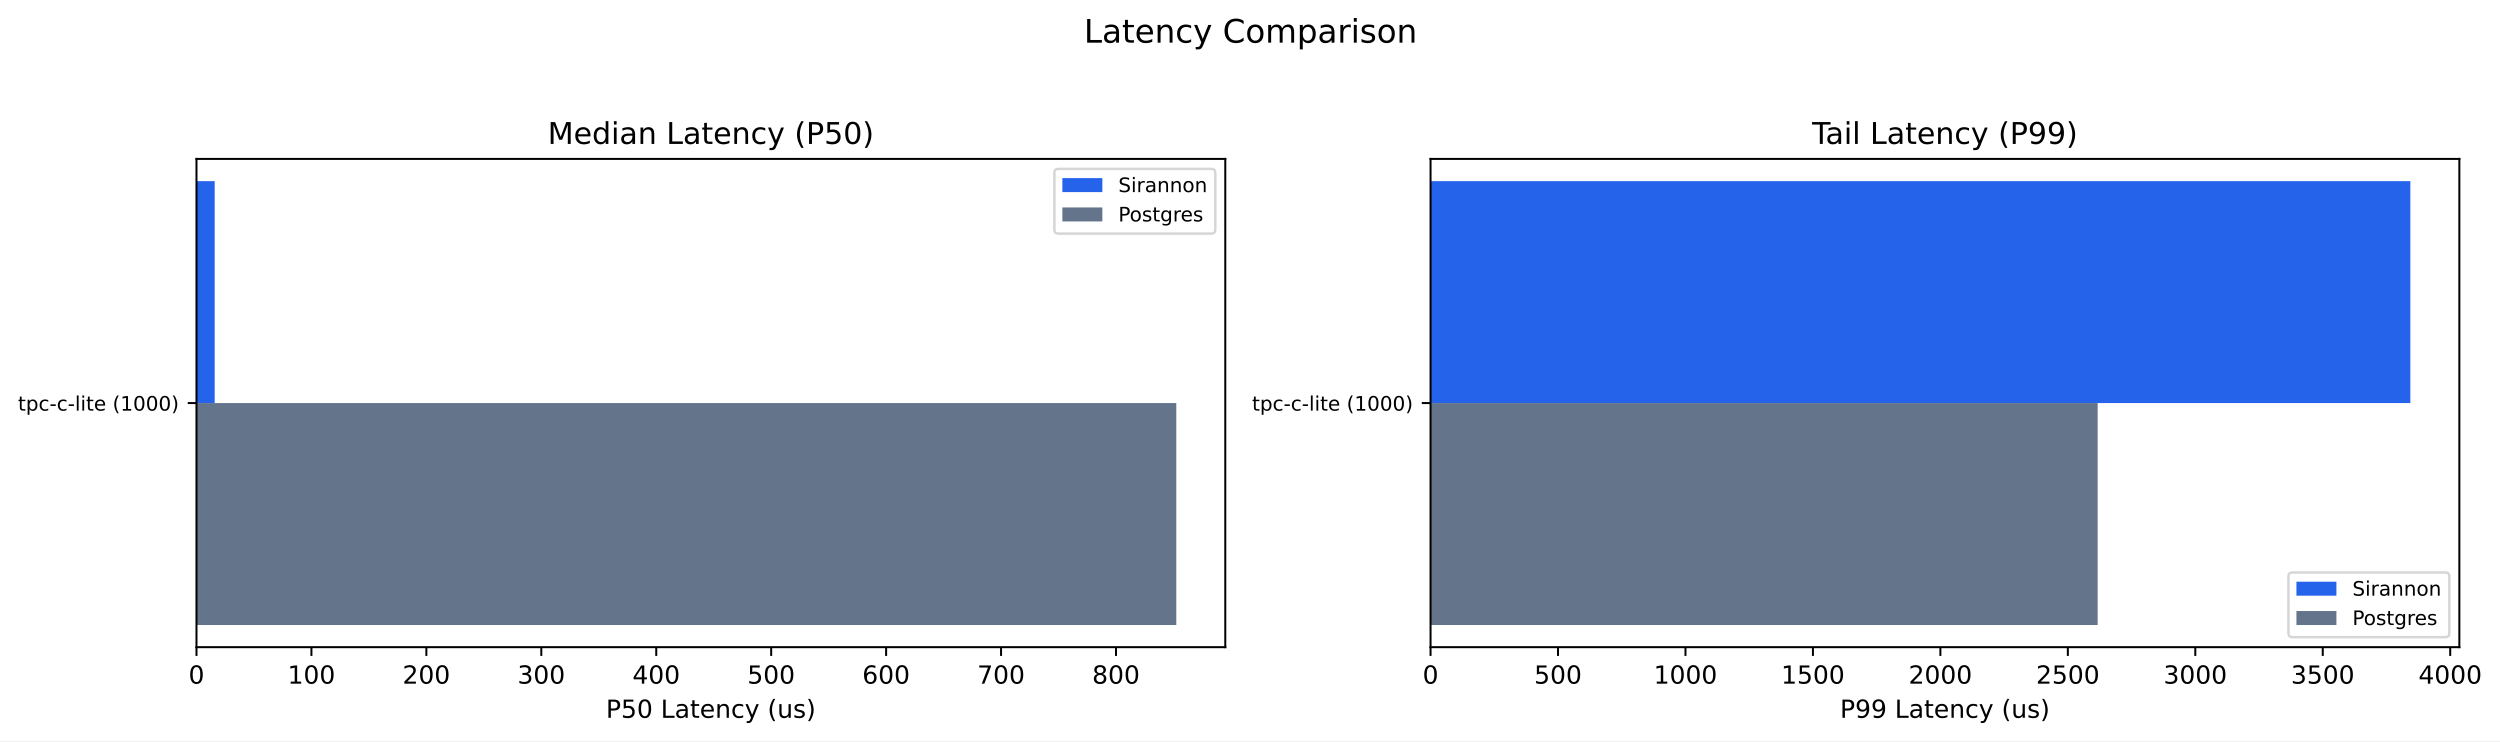
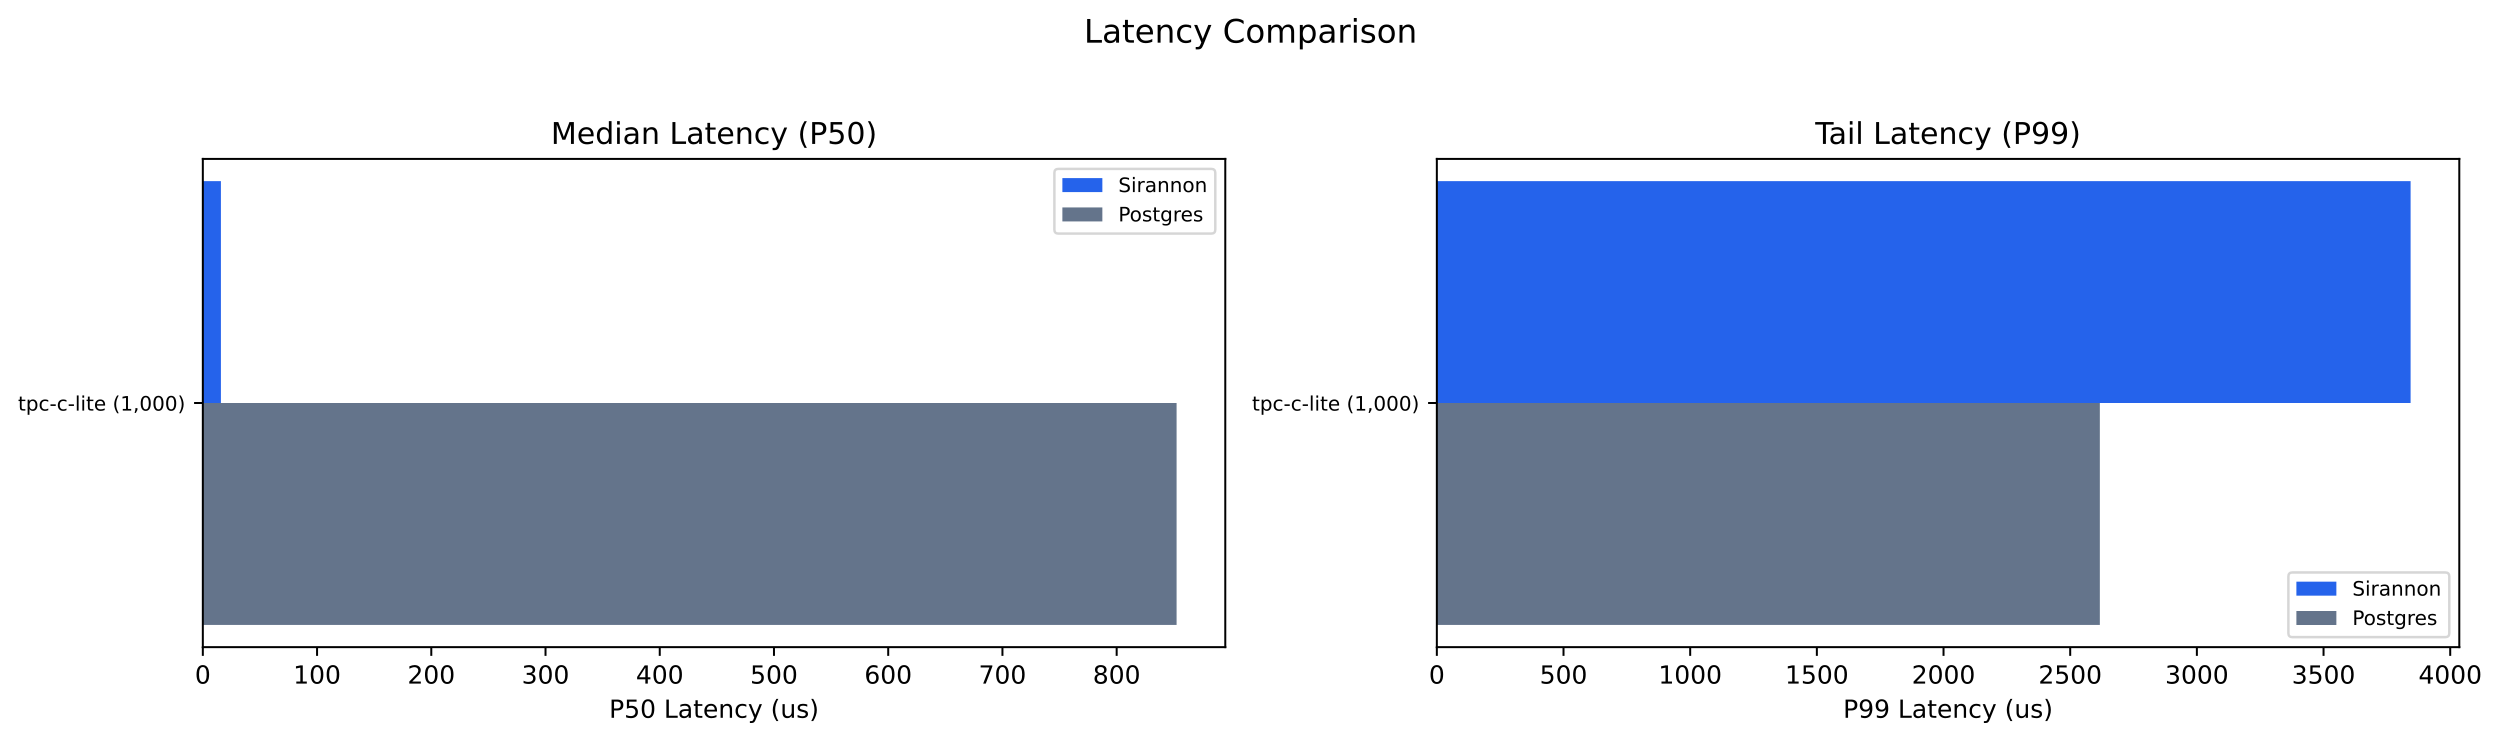
- <svg xmlns="http://www.w3.org/2000/svg" xmlns:xlink="http://www.w3.org/1999/xlink" width="1000.506pt" height="296.556pt" viewBox="0 0 1000.506 296.556" version="1.1">
+ <svg xmlns="http://www.w3.org/2000/svg" xmlns:xlink="http://www.w3.org/1999/xlink" width="1000.551pt" height="296.556pt" viewBox="0 0 1000.551 296.556" version="1.1">
  <defs>
    <style type="text/css">*{stroke-linejoin: round; stroke-linecap: butt}</style>
  </defs>
  <g id="figure_1">
    <g id="patch_1">
-       <path d="M 0 296.556  L 1000.506 296.556  L 1000.506 0  L 0 0  z " style="fill: #ffffff" />
+       <path d="M 0 296.556  L 1000.551 296.556  L 1000.551 0  L 0 0  z " style="fill: #ffffff" />
    </g>
    <g id="axes_1">
      <g id="patch_2">
-         <path d="M 78.634 259  L 490.36 259  L 490.36 63.6  L 78.634 63.6  z " style="fill: #ffffff" />
+         <path d="M 81.176 259  L 490.383 259  L 490.383 63.6  L 81.176 63.6  z " style="fill: #ffffff" />
      </g>
      <g id="patch_3">
-         <path d="M 78.634 72.482  L 85.917 72.482  L 85.917 161.3  L 78.634 161.3  z " clip-path="url(#pfecd4c2799)" style="fill: #2563eb" />
+         <path d="M 81.176 72.482  L 88.415 72.482  L 88.415 161.3  L 81.176 161.3  z " clip-path="url(#pe2ca21a205)" style="fill: #2563eb" />
      </g>
      <g id="patch_4">
-         <path d="M 78.634 161.3  L 470.754 161.3  L 470.754 250.118  L 78.634 250.118  z " clip-path="url(#pfecd4c2799)" style="fill: #64748b" />
+         <path d="M 81.176 161.3  L 470.897 161.3  L 470.897 250.118  L 81.176 250.118  z " clip-path="url(#pe2ca21a205)" style="fill: #64748b" />
      </g>
      <g id="matplotlib.axis_1">
        <g id="xtick_1">
          <g id="line2d_1">
            <defs>
-               <path id="m5c235cb87d" d="M 0 0  L 0 3.5  " style="stroke: #000000; stroke-width: 0.8" />
+               <path id="m1d2a4003e7" d="M 0 0  L 0 3.5  " style="stroke: #000000; stroke-width: 0.8" />
            </defs>
            <g>
-               <use xlink:href="#m5c235cb87d" x="78.634" y="259" style="stroke: #000000; stroke-width: 0.8" />
+               <use xlink:href="#m1d2a4003e7" x="81.176" y="259" style="stroke: #000000; stroke-width: 0.8" />
            </g>
          </g>
          <g id="text_1">
-             <g transform="translate(75.4525 273.5984) scale(0.1 -0.1)">
+             <g transform="translate(77.995 273.5984) scale(0.1 -0.1)">
              <defs>
                <path id="DejaVuSans-30" d="M 2034 4250  Q 1547 4250 1301 3770  Q 1056 3291 1056 2328  Q 1056 1369 1301 889  Q 1547 409 2034 409  Q 2525 409 2770 889  Q 3016 1369 3016 2328  Q 3016 3291 2770 3770  Q 2525 4250 2034 4250  z M 2034 4750  Q 2819 4750 3233 4129  Q 3647 3509 3647 2328  Q 3647 1150 3233 529  Q 2819 -91 2034 -91  Q 1250 -91 836 529  Q 422 1150 422 2328  Q 422 3509 836 4129  Q 1250 4750 2034 4750  z " transform="scale(0.015625)" />
              </defs>
              <use xlink:href="#DejaVuSans-30" />
            </g>
          </g>
        </g>
        <g id="xtick_2">
          <g id="line2d_2">
            <g>
-               <use xlink:href="#m5c235cb87d" x="124.632" y="259" style="stroke: #000000; stroke-width: 0.8" />
+               <use xlink:href="#m1d2a4003e7" x="126.893" y="259" style="stroke: #000000; stroke-width: 0.8" />
            </g>
          </g>
          <g id="text_2">
-             <g transform="translate(115.0887 273.5984) scale(0.1 -0.1)">
+             <g transform="translate(117.3497 273.5984) scale(0.1 -0.1)">
              <defs>
                <path id="DejaVuSans-31" d="M 794 531  L 1825 531  L 1825 4091  L 703 3866  L 703 4441  L 1819 4666  L 2450 4666  L 2450 531  L 3481 531  L 3481 0  L 794 0  L 794 531  z " transform="scale(0.015625)" />
              </defs>
              <use xlink:href="#DejaVuSans-31" />
              <use xlink:href="#DejaVuSans-30" transform="translate(63.62305 0)" />
              <use xlink:href="#DejaVuSans-30" transform="translate(127.2461 0)" />
            </g>
          </g>
        </g>
        <g id="xtick_3">
          <g id="line2d_3">
            <g>
-               <use xlink:href="#m5c235cb87d" x="170.631" y="259" style="stroke: #000000; stroke-width: 0.8" />
+               <use xlink:href="#m1d2a4003e7" x="172.611" y="259" style="stroke: #000000; stroke-width: 0.8" />
            </g>
          </g>
          <g id="text_3">
-             <g transform="translate(161.0875 273.5984) scale(0.1 -0.1)">
+             <g transform="translate(163.0669 273.5984) scale(0.1 -0.1)">
              <defs>
                <path id="DejaVuSans-32" d="M 1228 531  L 3431 531  L 3431 0  L 469 0  L 469 531  Q 828 903 1448 1529  Q 2069 2156 2228 2338  Q 2531 2678 2651 2914  Q 2772 3150 2772 3378  Q 2772 3750 2511 3984  Q 2250 4219 1831 4219  Q 1534 4219 1204 4116  Q 875 4013 500 3803  L 500 4441  Q 881 4594 1212 4672  Q 1544 4750 1819 4750  Q 2544 4750 2975 4387  Q 3406 4025 3406 3419  Q 3406 3131 3298 2873  Q 3191 2616 2906 2266  Q 2828 2175 2409 1742  Q 1991 1309 1228 531  z " transform="scale(0.015625)" />
              </defs>
              <use xlink:href="#DejaVuSans-32" />
              <use xlink:href="#DejaVuSans-30" transform="translate(63.62305 0)" />
              <use xlink:href="#DejaVuSans-30" transform="translate(127.2461 0)" />
            </g>
          </g>
        </g>
        <g id="xtick_4">
          <g id="line2d_4">
            <g>
-               <use xlink:href="#m5c235cb87d" x="216.63" y="259" style="stroke: #000000; stroke-width: 0.8" />
+               <use xlink:href="#m1d2a4003e7" x="218.328" y="259" style="stroke: #000000; stroke-width: 0.8" />
            </g>
          </g>
          <g id="text_4">
-             <g transform="translate(207.0862 273.5984) scale(0.1 -0.1)">
+             <g transform="translate(208.7841 273.5984) scale(0.1 -0.1)">
              <defs>
                <path id="DejaVuSans-33" d="M 2597 2516  Q 3050 2419 3304 2112  Q 3559 1806 3559 1356  Q 3559 666 3084 287  Q 2609 -91 1734 -91  Q 1441 -91 1130 -33  Q 819 25 488 141  L 488 750  Q 750 597 1062 519  Q 1375 441 1716 441  Q 2309 441 2620 675  Q 2931 909 2931 1356  Q 2931 1769 2642 2001  Q 2353 2234 1838 2234  L 1294 2234  L 1294 2753  L 1863 2753  Q 2328 2753 2575 2939  Q 2822 3125 2822 3475  Q 2822 3834 2567 4026  Q 2313 4219 1838 4219  Q 1578 4219 1281 4162  Q 984 4106 628 3988  L 628 4550  Q 988 4650 1302 4700  Q 1616 4750 1894 4750  Q 2613 4750 3031 4423  Q 3450 4097 3450 3541  Q 3450 3153 3228 2886  Q 3006 2619 2597 2516  z " transform="scale(0.015625)" />
              </defs>
              <use xlink:href="#DejaVuSans-33" />
              <use xlink:href="#DejaVuSans-30" transform="translate(63.62305 0)" />
              <use xlink:href="#DejaVuSans-30" transform="translate(127.2461 0)" />
            </g>
          </g>
        </g>
        <g id="xtick_5">
          <g id="line2d_5">
            <g>
-               <use xlink:href="#m5c235cb87d" x="262.629" y="259" style="stroke: #000000; stroke-width: 0.8" />
+               <use xlink:href="#m1d2a4003e7" x="264.045" y="259" style="stroke: #000000; stroke-width: 0.8" />
            </g>
          </g>
          <g id="text_5">
-             <g transform="translate(253.085 273.5984) scale(0.1 -0.1)">
+             <g transform="translate(254.5013 273.5984) scale(0.1 -0.1)">
              <defs>
                <path id="DejaVuSans-34" d="M 2419 4116  L 825 1625  L 2419 1625  L 2419 4116  z M 2253 4666  L 3047 4666  L 3047 1625  L 3713 1625  L 3713 1100  L 3047 1100  L 3047 0  L 2419 0  L 2419 1100  L 313 1100  L 313 1709  L 2253 4666  z " transform="scale(0.015625)" />
              </defs>
              <use xlink:href="#DejaVuSans-34" />
              <use xlink:href="#DejaVuSans-30" transform="translate(63.62305 0)" />
              <use xlink:href="#DejaVuSans-30" transform="translate(127.2461 0)" />
            </g>
          </g>
        </g>
        <g id="xtick_6">
          <g id="line2d_6">
            <g>
-               <use xlink:href="#m5c235cb87d" x="308.627" y="259" style="stroke: #000000; stroke-width: 0.8" />
+               <use xlink:href="#m1d2a4003e7" x="309.762" y="259" style="stroke: #000000; stroke-width: 0.8" />
            </g>
          </g>
          <g id="text_6">
-             <g transform="translate(299.0837 273.5984) scale(0.1 -0.1)">
+             <g transform="translate(300.2185 273.5984) scale(0.1 -0.1)">
              <defs>
                <path id="DejaVuSans-35" d="M 691 4666  L 3169 4666  L 3169 4134  L 1269 4134  L 1269 2991  Q 1406 3038 1543 3061  Q 1681 3084 1819 3084  Q 2600 3084 3056 2656  Q 3513 2228 3513 1497  Q 3513 744 3044 326  Q 2575 -91 1722 -91  Q 1428 -91 1123 -41  Q 819 9 494 109  L 494 744  Q 775 591 1075 516  Q 1375 441 1709 441  Q 2250 441 2565 725  Q 2881 1009 2881 1497  Q 2881 1984 2565 2268  Q 2250 2553 1709 2553  Q 1456 2553 1204 2497  Q 953 2441 691 2322  L 691 4666  z " transform="scale(0.015625)" />
              </defs>
              <use xlink:href="#DejaVuSans-35" />
              <use xlink:href="#DejaVuSans-30" transform="translate(63.62305 0)" />
              <use xlink:href="#DejaVuSans-30" transform="translate(127.2461 0)" />
            </g>
          </g>
        </g>
        <g id="xtick_7">
          <g id="line2d_7">
            <g>
-               <use xlink:href="#m5c235cb87d" x="354.626" y="259" style="stroke: #000000; stroke-width: 0.8" />
+               <use xlink:href="#m1d2a4003e7" x="355.479" y="259" style="stroke: #000000; stroke-width: 0.8" />
            </g>
          </g>
          <g id="text_7">
-             <g transform="translate(345.0825 273.5984) scale(0.1 -0.1)">
+             <g transform="translate(345.9357 273.5984) scale(0.1 -0.1)">
              <defs>
                <path id="DejaVuSans-36" d="M 2113 2584  Q 1688 2584 1439 2293  Q 1191 2003 1191 1497  Q 1191 994 1439 701  Q 1688 409 2113 409  Q 2538 409 2786 701  Q 3034 994 3034 1497  Q 3034 2003 2786 2293  Q 2538 2584 2113 2584  z M 3366 4563  L 3366 3988  Q 3128 4100 2886 4159  Q 2644 4219 2406 4219  Q 1781 4219 1451 3797  Q 1122 3375 1075 2522  Q 1259 2794 1537 2939  Q 1816 3084 2150 3084  Q 2853 3084 3261 2657  Q 3669 2231 3669 1497  Q 3669 778 3244 343  Q 2819 -91 2113 -91  Q 1303 -91 875 529  Q 447 1150 447 2328  Q 447 3434 972 4092  Q 1497 4750 2381 4750  Q 2619 4750 2861 4703  Q 3103 4656 3366 4563  z " transform="scale(0.015625)" />
              </defs>
              <use xlink:href="#DejaVuSans-36" />
              <use xlink:href="#DejaVuSans-30" transform="translate(63.62305 0)" />
              <use xlink:href="#DejaVuSans-30" transform="translate(127.2461 0)" />
            </g>
          </g>
        </g>
        <g id="xtick_8">
          <g id="line2d_8">
            <g>
-               <use xlink:href="#m5c235cb87d" x="400.625" y="259" style="stroke: #000000; stroke-width: 0.8" />
+               <use xlink:href="#m1d2a4003e7" x="401.197" y="259" style="stroke: #000000; stroke-width: 0.8" />
            </g>
          </g>
          <g id="text_8">
-             <g transform="translate(391.0812 273.5984) scale(0.1 -0.1)">
+             <g transform="translate(391.6529 273.5984) scale(0.1 -0.1)">
              <defs>
                <path id="DejaVuSans-37" d="M 525 4666  L 3525 4666  L 3525 4397  L 1831 0  L 1172 0  L 2766 4134  L 525 4134  L 525 4666  z " transform="scale(0.015625)" />
              </defs>
              <use xlink:href="#DejaVuSans-37" />
              <use xlink:href="#DejaVuSans-30" transform="translate(63.62305 0)" />
              <use xlink:href="#DejaVuSans-30" transform="translate(127.2461 0)" />
            </g>
          </g>
        </g>
        <g id="xtick_9">
          <g id="line2d_9">
            <g>
-               <use xlink:href="#m5c235cb87d" x="446.624" y="259" style="stroke: #000000; stroke-width: 0.8" />
+               <use xlink:href="#m1d2a4003e7" x="446.914" y="259" style="stroke: #000000; stroke-width: 0.8" />
            </g>
          </g>
          <g id="text_9">
-             <g transform="translate(437.0799 273.5984) scale(0.1 -0.1)">
+             <g transform="translate(437.3701 273.5984) scale(0.1 -0.1)">
              <defs>
                <path id="DejaVuSans-38" d="M 2034 2216  Q 1584 2216 1326 1975  Q 1069 1734 1069 1313  Q 1069 891 1326 650  Q 1584 409 2034 409  Q 2484 409 2743 651  Q 3003 894 3003 1313  Q 3003 1734 2745 1975  Q 2488 2216 2034 2216  z M 1403 2484  Q 997 2584 770 2862  Q 544 3141 544 3541  Q 544 4100 942 4425  Q 1341 4750 2034 4750  Q 2731 4750 3128 4425  Q 3525 4100 3525 3541  Q 3525 3141 3298 2862  Q 3072 2584 2669 2484  Q 3125 2378 3379 2068  Q 3634 1759 3634 1313  Q 3634 634 3220 271  Q 2806 -91 2034 -91  Q 1263 -91 848 271  Q 434 634 434 1313  Q 434 1759 690 2068  Q 947 2378 1403 2484  z M 1172 3481  Q 1172 3119 1398 2916  Q 1625 2713 2034 2713  Q 2441 2713 2670 2916  Q 2900 3119 2900 3481  Q 2900 3844 2670 4047  Q 2441 4250 2034 4250  Q 1625 4250 1398 4047  Q 1172 3844 1172 3481  z " transform="scale(0.015625)" />
              </defs>
              <use xlink:href="#DejaVuSans-38" />
              <use xlink:href="#DejaVuSans-30" transform="translate(63.62305 0)" />
              <use xlink:href="#DejaVuSans-30" transform="translate(127.2461 0)" />
            </g>
          </g>
        </g>
        <g id="text_10">
-           <g transform="translate(242.5024 287.2766) scale(0.1 -0.1)">
+           <g transform="translate(243.7849 287.2766) scale(0.1 -0.1)">
            <defs>
              <path id="DejaVuSans-50" d="M 1259 4147  L 1259 2394  L 2053 2394  Q 2494 2394 2734 2622  Q 2975 2850 2975 3272  Q 2975 3691 2734 3919  Q 2494 4147 2053 4147  L 1259 4147  z M 628 4666  L 2053 4666  Q 2838 4666 3239 4311  Q 3641 3956 3641 3272  Q 3641 2581 3239 2228  Q 2838 1875 2053 1875  L 1259 1875  L 1259 0  L 628 0  L 628 4666  z " transform="scale(0.015625)" />
              <path id="DejaVuSans-20" transform="scale(0.015625)" />
              <path id="DejaVuSans-4c" d="M 628 4666  L 1259 4666  L 1259 531  L 3531 531  L 3531 0  L 628 0  L 628 4666  z " transform="scale(0.015625)" />
              <path id="DejaVuSans-61" d="M 2194 1759  Q 1497 1759 1228 1600  Q 959 1441 959 1056  Q 959 750 1161 570  Q 1363 391 1709 391  Q 2188 391 2477 730  Q 2766 1069 2766 1631  L 2766 1759  L 2194 1759  z M 3341 1997  L 3341 0  L 2766 0  L 2766 531  Q 2569 213 2275 61  Q 1981 -91 1556 -91  Q 1019 -91 701 211  Q 384 513 384 1019  Q 384 1609 779 1909  Q 1175 2209 1959 2209  L 2766 2209  L 2766 2266  Q 2766 2663 2505 2880  Q 2244 3097 1772 3097  Q 1472 3097 1187 3025  Q 903 2953 641 2809  L 641 3341  Q 956 3463 1253 3523  Q 1550 3584 1831 3584  Q 2591 3584 2966 3190  Q 3341 2797 3341 1997  z " transform="scale(0.015625)" />
              <path id="DejaVuSans-74" d="M 1172 4494  L 1172 3500  L 2356 3500  L 2356 3053  L 1172 3053  L 1172 1153  Q 1172 725 1289 603  Q 1406 481 1766 481  L 2356 481  L 2356 0  L 1766 0  Q 1100 0 847 248  Q 594 497 594 1153  L 594 3053  L 172 3053  L 172 3500  L 594 3500  L 594 4494  L 1172 4494  z " transform="scale(0.015625)" />
              <path id="DejaVuSans-65" d="M 3597 1894  L 3597 1613  L 953 1613  Q 991 1019 1311 708  Q 1631 397 2203 397  Q 2534 397 2845 478  Q 3156 559 3463 722  L 3463 178  Q 3153 47 2828 -22  Q 2503 -91 2169 -91  Q 1331 -91 842 396  Q 353 884 353 1716  Q 353 2575 817 3079  Q 1281 3584 2069 3584  Q 2775 3584 3186 3129  Q 3597 2675 3597 1894  z M 3022 2063  Q 3016 2534 2758 2815  Q 2500 3097 2075 3097  Q 1594 3097 1305 2825  Q 1016 2553 972 2059  L 3022 2063  z " transform="scale(0.015625)" />
              <path id="DejaVuSans-6e" d="M 3513 2113  L 3513 0  L 2938 0  L 2938 2094  Q 2938 2591 2744 2837  Q 2550 3084 2163 3084  Q 1697 3084 1428 2787  Q 1159 2491 1159 1978  L 1159 0  L 581 0  L 581 3500  L 1159 3500  L 1159 2956  Q 1366 3272 1645 3428  Q 1925 3584 2291 3584  Q 2894 3584 3203 3211  Q 3513 2838 3513 2113  z " transform="scale(0.015625)" />
              <path id="DejaVuSans-63" d="M 3122 3366  L 3122 2828  Q 2878 2963 2633 3030  Q 2388 3097 2138 3097  Q 1578 3097 1268 2742  Q 959 2388 959 1747  Q 959 1106 1268 751  Q 1578 397 2138 397  Q 2388 397 2633 464  Q 2878 531 3122 666  L 3122 134  Q 2881 22 2623 -34  Q 2366 -91 2075 -91  Q 1284 -91 818 406  Q 353 903 353 1747  Q 353 2603 823 3093  Q 1294 3584 2113 3584  Q 2378 3584 2631 3529  Q 2884 3475 3122 3366  z " transform="scale(0.015625)" />
              <path id="DejaVuSans-79" d="M 2059 -325  Q 1816 -950 1584 -1140  Q 1353 -1331 966 -1331  L 506 -1331  L 506 -850  L 844 -850  Q 1081 -850 1212 -737  Q 1344 -625 1503 -206  L 1606 56  L 191 3500  L 800 3500  L 1894 763  L 2988 3500  L 3597 3500  L 2059 -325  z " transform="scale(0.015625)" />
              <path id="DejaVuSans-28" d="M 1984 4856  Q 1566 4138 1362 3434  Q 1159 2731 1159 2009  Q 1159 1288 1364 580  Q 1569 -128 1984 -844  L 1484 -844  Q 1016 -109 783 600  Q 550 1309 550 2009  Q 550 2706 781 3412  Q 1013 4119 1484 4856  L 1984 4856  z " transform="scale(0.015625)" />
              <path id="DejaVuSans-75" d="M 544 1381  L 544 3500  L 1119 3500  L 1119 1403  Q 1119 906 1312 657  Q 1506 409 1894 409  Q 2359 409 2629 706  Q 2900 1003 2900 1516  L 2900 3500  L 3475 3500  L 3475 0  L 2900 0  L 2900 538  Q 2691 219 2414 64  Q 2138 -91 1772 -91  Q 1169 -91 856 284  Q 544 659 544 1381  z M 1991 3584  L 1991 3584  z " transform="scale(0.015625)" />
              <path id="DejaVuSans-73" d="M 2834 3397  L 2834 2853  Q 2591 2978 2328 3040  Q 2066 3103 1784 3103  Q 1356 3103 1142 2972  Q 928 2841 928 2578  Q 928 2378 1081 2264  Q 1234 2150 1697 2047  L 1894 2003  Q 2506 1872 2764 1633  Q 3022 1394 3022 966  Q 3022 478 2636 193  Q 2250 -91 1575 -91  Q 1294 -91 989 -36  Q 684 19 347 128  L 347 722  Q 666 556 975 473  Q 1284 391 1588 391  Q 1994 391 2212 530  Q 2431 669 2431 922  Q 2431 1156 2273 1281  Q 2116 1406 1581 1522  L 1381 1569  Q 847 1681 609 1914  Q 372 2147 372 2553  Q 372 3047 722 3315  Q 1072 3584 1716 3584  Q 2034 3584 2315 3537  Q 2597 3491 2834 3397  z " transform="scale(0.015625)" />
              <path id="DejaVuSans-29" d="M 513 4856  L 1013 4856  Q 1481 4119 1714 3412  Q 1947 2706 1947 2009  Q 1947 1309 1714 600  Q 1481 -109 1013 -844  L 513 -844  Q 928 -128 1133 580  Q 1338 1288 1338 2009  Q 1338 2731 1133 3434  Q 928 4138 513 4856  z " transform="scale(0.015625)" />
            </defs>
            <use xlink:href="#DejaVuSans-50" />
            <use xlink:href="#DejaVuSans-35" transform="translate(60.30273 0)" />
            <use xlink:href="#DejaVuSans-30" transform="translate(123.9258 0)" />
            <use xlink:href="#DejaVuSans-20" transform="translate(187.5488 0)" />
            <use xlink:href="#DejaVuSans-4c" transform="translate(219.3359 0)" />
            <use xlink:href="#DejaVuSans-61" transform="translate(275.0488 0)" />
            <use xlink:href="#DejaVuSans-74" transform="translate(336.3281 0)" />
            <use xlink:href="#DejaVuSans-65" transform="translate(375.5371 0)" />
            <use xlink:href="#DejaVuSans-6e" transform="translate(437.0605 0)" />
            <use xlink:href="#DejaVuSans-63" transform="translate(500.4395 0)" />
            <use xlink:href="#DejaVuSans-79" transform="translate(555.4199 0)" />
            <use xlink:href="#DejaVuSans-20" transform="translate(614.5996 0)" />
            <use xlink:href="#DejaVuSans-28" transform="translate(646.3867 0)" />
            <use xlink:href="#DejaVuSans-75" transform="translate(685.4004 0)" />
            <use xlink:href="#DejaVuSans-73" transform="translate(748.7793 0)" />
            <use xlink:href="#DejaVuSans-29" transform="translate(800.8789 0)" />
          </g>
        </g>
      </g>
      <g id="matplotlib.axis_2">
        <g id="ytick_1">
          <g id="line2d_10">
            <defs>
-               <path id="m84c3fd19c6" d="M 0 0  L -3.5 0  " style="stroke: #000000; stroke-width: 0.8" />
+               <path id="m8b4e499b26" d="M 0 0  L -3.5 0  " style="stroke: #000000; stroke-width: 0.8" />
            </defs>
            <g>
-               <use xlink:href="#m84c3fd19c6" x="78.634" y="161.3" style="stroke: #000000; stroke-width: 0.8" />
+               <use xlink:href="#m8b4e499b26" x="81.176" y="161.3" style="stroke: #000000; stroke-width: 0.8" />
            </g>
          </g>
          <g id="text_11">
            <g transform="translate(7.2 164.3394) scale(0.08 -0.08)">
              <defs>
                <path id="DejaVuSans-70" d="M 1159 525  L 1159 -1331  L 581 -1331  L 581 3500  L 1159 3500  L 1159 2969  Q 1341 3281 1617 3432  Q 1894 3584 2278 3584  Q 2916 3584 3314 3078  Q 3713 2572 3713 1747  Q 3713 922 3314 415  Q 2916 -91 2278 -91  Q 1894 -91 1617 61  Q 1341 213 1159 525  z M 3116 1747  Q 3116 2381 2855 2742  Q 2594 3103 2138 3103  Q 1681 3103 1420 2742  Q 1159 2381 1159 1747  Q 1159 1113 1420 752  Q 1681 391 2138 391  Q 2594 391 2855 752  Q 3116 1113 3116 1747  z " transform="scale(0.015625)" />
                <path id="DejaVuSans-2d" d="M 313 2009  L 1997 2009  L 1997 1497  L 313 1497  L 313 2009  z " transform="scale(0.015625)" />
                <path id="DejaVuSans-6c" d="M 603 4863  L 1178 4863  L 1178 0  L 603 0  L 603 4863  z " transform="scale(0.015625)" />
                <path id="DejaVuSans-69" d="M 603 3500  L 1178 3500  L 1178 0  L 603 0  L 603 3500  z M 603 4863  L 1178 4863  L 1178 4134  L 603 4134  L 603 4863  z " transform="scale(0.015625)" />
+                 <path id="DejaVuSans-2c" d="M 750 794  L 1409 794  L 1409 256  L 897 -744  L 494 -744  L 750 256  L 750 794  z " transform="scale(0.015625)" />
              </defs>
              <use xlink:href="#DejaVuSans-74" />
              <use xlink:href="#DejaVuSans-70" transform="translate(39.20898 0)" />
              <use xlink:href="#DejaVuSans-63" transform="translate(102.6855 0)" />
              <use xlink:href="#DejaVuSans-2d" transform="translate(157.666 0)" />
              <use xlink:href="#DejaVuSans-63" transform="translate(193.75 0)" />
              <use xlink:href="#DejaVuSans-2d" transform="translate(248.7305 0)" />
              <use xlink:href="#DejaVuSans-6c" transform="translate(284.8145 0)" />
              <use xlink:href="#DejaVuSans-69" transform="translate(312.5977 0)" />
              <use xlink:href="#DejaVuSans-74" transform="translate(340.3809 0)" />
              <use xlink:href="#DejaVuSans-65" transform="translate(379.5898 0)" />
              <use xlink:href="#DejaVuSans-20" transform="translate(441.1133 0)" />
              <use xlink:href="#DejaVuSans-28" transform="translate(472.9004 0)" />
              <use xlink:href="#DejaVuSans-31" transform="translate(511.9141 0)" />
-               <use xlink:href="#DejaVuSans-30" transform="translate(575.5371 0)" />
-               <use xlink:href="#DejaVuSans-30" transform="translate(639.1602 0)" />
-               <use xlink:href="#DejaVuSans-30" transform="translate(702.7832 0)" />
-               <use xlink:href="#DejaVuSans-29" transform="translate(766.4062 0)" />
+               <use xlink:href="#DejaVuSans-2c" transform="translate(575.5371 0)" />
+               <use xlink:href="#DejaVuSans-30" transform="translate(607.3242 0)" />
+               <use xlink:href="#DejaVuSans-30" transform="translate(670.9473 0)" />
+               <use xlink:href="#DejaVuSans-30" transform="translate(734.5703 0)" />
+               <use xlink:href="#DejaVuSans-29" transform="translate(798.1934 0)" />
            </g>
          </g>
        </g>
      </g>
      <g id="patch_5">
-         <path d="M 78.634 259  L 78.634 63.6  " style="fill: none; stroke: #000000; stroke-width: 0.8; stroke-linejoin: miter; stroke-linecap: square" />
+         <path d="M 81.176 259  L 81.176 63.6  " style="fill: none; stroke: #000000; stroke-width: 0.8; stroke-linejoin: miter; stroke-linecap: square" />
      </g>
      <g id="patch_6">
-         <path d="M 490.36 259  L 490.36 63.6  " style="fill: none; stroke: #000000; stroke-width: 0.8; stroke-linejoin: miter; stroke-linecap: square" />
+         <path d="M 490.383 259  L 490.383 63.6  " style="fill: none; stroke: #000000; stroke-width: 0.8; stroke-linejoin: miter; stroke-linecap: square" />
      </g>
      <g id="patch_7">
-         <path d="M 78.634 259  L 490.36 259  " style="fill: none; stroke: #000000; stroke-width: 0.8; stroke-linejoin: miter; stroke-linecap: square" />
+         <path d="M 81.176 259  L 490.383 259  " style="fill: none; stroke: #000000; stroke-width: 0.8; stroke-linejoin: miter; stroke-linecap: square" />
      </g>
      <g id="patch_8">
-         <path d="M 78.634 63.6  L 490.36 63.6  " style="fill: none; stroke: #000000; stroke-width: 0.8; stroke-linejoin: miter; stroke-linecap: square" />
+         <path d="M 81.176 63.6  L 490.383 63.6  " style="fill: none; stroke: #000000; stroke-width: 0.8; stroke-linejoin: miter; stroke-linecap: square" />
      </g>
      <g id="text_12">
-         <g transform="translate(219.2076 57.6) scale(0.12 -0.12)">
+         <g transform="translate(220.4901 57.6) scale(0.12 -0.12)">
          <defs>
            <path id="DejaVuSans-4d" d="M 628 4666  L 1569 4666  L 2759 1491  L 3956 4666  L 4897 4666  L 4897 0  L 4281 0  L 4281 4097  L 3078 897  L 2444 897  L 1241 4097  L 1241 0  L 628 0  L 628 4666  z " transform="scale(0.015625)" />
            <path id="DejaVuSans-64" d="M 2906 2969  L 2906 4863  L 3481 4863  L 3481 0  L 2906 0  L 2906 525  Q 2725 213 2448 61  Q 2172 -91 1784 -91  Q 1150 -91 751 415  Q 353 922 353 1747  Q 353 2572 751 3078  Q 1150 3584 1784 3584  Q 2172 3584 2448 3432  Q 2725 3281 2906 2969  z M 947 1747  Q 947 1113 1208 752  Q 1469 391 1925 391  Q 2381 391 2643 752  Q 2906 1113 2906 1747  Q 2906 2381 2643 2742  Q 2381 3103 1925 3103  Q 1469 3103 1208 2742  Q 947 2381 947 1747  z " transform="scale(0.015625)" />
          </defs>
          <use xlink:href="#DejaVuSans-4d" />
          <use xlink:href="#DejaVuSans-65" transform="translate(86.2793 0)" />
          <use xlink:href="#DejaVuSans-64" transform="translate(147.8027 0)" />
          <use xlink:href="#DejaVuSans-69" transform="translate(211.2793 0)" />
          <use xlink:href="#DejaVuSans-61" transform="translate(239.0625 0)" />
          <use xlink:href="#DejaVuSans-6e" transform="translate(300.3418 0)" />
          <use xlink:href="#DejaVuSans-20" transform="translate(363.7207 0)" />
          <use xlink:href="#DejaVuSans-4c" transform="translate(395.5078 0)" />
          <use xlink:href="#DejaVuSans-61" transform="translate(451.2207 0)" />
          <use xlink:href="#DejaVuSans-74" transform="translate(512.5 0)" />
          <use xlink:href="#DejaVuSans-65" transform="translate(551.709 0)" />
          <use xlink:href="#DejaVuSans-6e" transform="translate(613.2324 0)" />
          <use xlink:href="#DejaVuSans-63" transform="translate(676.6113 0)" />
          <use xlink:href="#DejaVuSans-79" transform="translate(731.5918 0)" />
          <use xlink:href="#DejaVuSans-20" transform="translate(790.7715 0)" />
          <use xlink:href="#DejaVuSans-28" transform="translate(822.5586 0)" />
          <use xlink:href="#DejaVuSans-50" transform="translate(861.5723 0)" />
          <use xlink:href="#DejaVuSans-35" transform="translate(921.875 0)" />
          <use xlink:href="#DejaVuSans-30" transform="translate(985.498 0)" />
          <use xlink:href="#DejaVuSans-29" transform="translate(1049.121 0)" />
        </g>
      </g>
      <g id="legend_1">
        <g id="patch_9">
-           <path d="M 423.563 93.485  L 484.76 93.485  Q 486.36 93.485 486.36 91.885  L 486.36 69.2  Q 486.36 67.6 484.76 67.6  L 423.563 67.6  Q 421.963 67.6 421.963 69.2  L 421.963 91.885  Q 421.963 93.485 423.563 93.485  z " style="fill: #ffffff; opacity: 0.8; stroke: #cccccc; stroke-linejoin: miter" />
+           <path d="M 423.585 93.485  L 484.783 93.485  Q 486.383 93.485 486.383 91.885  L 486.383 69.2  Q 486.383 67.6 484.783 67.6  L 423.585 67.6  Q 421.985 67.6 421.985 69.2  L 421.985 91.885  Q 421.985 93.485 423.585 93.485  z " style="fill: #ffffff; opacity: 0.8; stroke: #cccccc; stroke-linejoin: miter" />
        </g>
        <g id="patch_10">
-           <path d="M 425.163 76.879  L 441.163 76.879  L 441.163 71.279  L 425.163 71.279  z " style="fill: #2563eb" />
+           <path d="M 425.185 76.879  L 441.185 76.879  L 441.185 71.279  L 425.185 71.279  z " style="fill: #2563eb" />
        </g>
        <g id="text_13">
-           <g transform="translate(447.5627 76.87875) scale(0.08 -0.08)">
+           <g transform="translate(447.5852 76.87875) scale(0.08 -0.08)">
            <defs>
              <path id="DejaVuSans-53" d="M 3425 4513  L 3425 3897  Q 3066 4069 2747 4153  Q 2428 4238 2131 4238  Q 1616 4238 1336 4038  Q 1056 3838 1056 3469  Q 1056 3159 1242 3001  Q 1428 2844 1947 2747  L 2328 2669  Q 3034 2534 3370 2195  Q 3706 1856 3706 1288  Q 3706 609 3251 259  Q 2797 -91 1919 -91  Q 1588 -91 1214 -16  Q 841 59 441 206  L 441 856  Q 825 641 1194 531  Q 1563 422 1919 422  Q 2459 422 2753 634  Q 3047 847 3047 1241  Q 3047 1584 2836 1778  Q 2625 1972 2144 2069  L 1759 2144  Q 1053 2284 737 2584  Q 422 2884 422 3419  Q 422 4038 858 4394  Q 1294 4750 2059 4750  Q 2388 4750 2728 4690  Q 3069 4631 3425 4513  z " transform="scale(0.015625)" />
              <path id="DejaVuSans-72" d="M 2631 2963  Q 2534 3019 2420 3045  Q 2306 3072 2169 3072  Q 1681 3072 1420 2755  Q 1159 2438 1159 1844  L 1159 0  L 581 0  L 581 3500  L 1159 3500  L 1159 2956  Q 1341 3275 1631 3429  Q 1922 3584 2338 3584  Q 2397 3584 2469 3576  Q 2541 3569 2628 3553  L 2631 2963  z " transform="scale(0.015625)" />
              <path id="DejaVuSans-6f" d="M 1959 3097  Q 1497 3097 1228 2736  Q 959 2375 959 1747  Q 959 1119 1226 758  Q 1494 397 1959 397  Q 2419 397 2687 759  Q 2956 1122 2956 1747  Q 2956 2369 2687 2733  Q 2419 3097 1959 3097  z M 1959 3584  Q 2709 3584 3137 3096  Q 3566 2609 3566 1747  Q 3566 888 3137 398  Q 2709 -91 1959 -91  Q 1206 -91 779 398  Q 353 888 353 1747  Q 353 2609 779 3096  Q 1206 3584 1959 3584  z " transform="scale(0.015625)" />
            </defs>
            <use xlink:href="#DejaVuSans-53" />
            <use xlink:href="#DejaVuSans-69" transform="translate(63.47656 0)" />
            <use xlink:href="#DejaVuSans-72" transform="translate(91.25977 0)" />
            <use xlink:href="#DejaVuSans-61" transform="translate(132.373 0)" />
            <use xlink:href="#DejaVuSans-6e" transform="translate(193.6523 0)" />
            <use xlink:href="#DejaVuSans-6e" transform="translate(257.0312 0)" />
            <use xlink:href="#DejaVuSans-6f" transform="translate(320.4102 0)" />
            <use xlink:href="#DejaVuSans-6e" transform="translate(381.5918 0)" />
          </g>
        </g>
        <g id="patch_11">
-           <path d="M 425.163 88.621  L 441.163 88.621  L 441.163 83.021  L 425.163 83.021  z " style="fill: #64748b" />
+           <path d="M 425.185 88.621  L 441.185 88.621  L 441.185 83.021  L 425.185 83.021  z " style="fill: #64748b" />
        </g>
        <g id="text_14">
-           <g transform="translate(447.5627 88.62125) scale(0.08 -0.08)">
+           <g transform="translate(447.5852 88.62125) scale(0.08 -0.08)">
            <defs>
              <path id="DejaVuSans-67" d="M 2906 1791  Q 2906 2416 2648 2759  Q 2391 3103 1925 3103  Q 1463 3103 1205 2759  Q 947 2416 947 1791  Q 947 1169 1205 825  Q 1463 481 1925 481  Q 2391 481 2648 825  Q 2906 1169 2906 1791  z M 3481 434  Q 3481 -459 3084 -895  Q 2688 -1331 1869 -1331  Q 1566 -1331 1297 -1286  Q 1028 -1241 775 -1147  L 775 -588  Q 1028 -725 1275 -790  Q 1522 -856 1778 -856  Q 2344 -856 2625 -561  Q 2906 -266 2906 331  L 2906 616  Q 2728 306 2450 153  Q 2172 0 1784 0  Q 1141 0 747 490  Q 353 981 353 1791  Q 353 2603 747 3093  Q 1141 3584 1784 3584  Q 2172 3584 2450 3431  Q 2728 3278 2906 2969  L 2906 3500  L 3481 3500  L 3481 434  z " transform="scale(0.015625)" />
            </defs>
            <use xlink:href="#DejaVuSans-50" />
            <use xlink:href="#DejaVuSans-6f" transform="translate(56.67773 0)" />
            <use xlink:href="#DejaVuSans-73" transform="translate(117.8594 0)" />
            <use xlink:href="#DejaVuSans-74" transform="translate(169.959 0)" />
            <use xlink:href="#DejaVuSans-67" transform="translate(209.168 0)" />
            <use xlink:href="#DejaVuSans-72" transform="translate(272.6445 0)" />
            <use xlink:href="#DejaVuSans-65" transform="translate(311.5078 0)" />
            <use xlink:href="#DejaVuSans-73" transform="translate(373.0312 0)" />
          </g>
        </g>
      </g>
    </g>
    <g id="axes_2">
      <g id="patch_12">
-         <path d="M 572.51 259  L 984.237 259  L 984.237 63.6  L 572.51 63.6  z " style="fill: #ffffff" />
+         <path d="M 575.053 259  L 984.259 259  L 984.259 63.6  L 575.053 63.6  z " style="fill: #ffffff" />
      </g>
      <g id="patch_13">
-         <path d="M 572.51 72.482  L 964.631 72.482  L 964.631 161.3  L 572.51 161.3  z " clip-path="url(#pe357300c81)" style="fill: #2563eb" />
+         <path d="M 575.053 72.482  L 964.773 72.482  L 964.773 161.3  L 575.053 161.3  z " clip-path="url(#p7f202bff3a)" style="fill: #2563eb" />
      </g>
      <g id="patch_14">
-         <path d="M 572.51 161.3  L 839.492 161.3  L 839.492 250.118  L 572.51 250.118  z " clip-path="url(#pe357300c81)" style="fill: #64748b" />
+         <path d="M 575.053 161.3  L 840.4 161.3  L 840.4 250.118  L 575.053 250.118  z " clip-path="url(#p7f202bff3a)" style="fill: #64748b" />
      </g>
      <g id="matplotlib.axis_3">
        <g id="xtick_10">
          <g id="line2d_11">
            <g>
-               <use xlink:href="#m5c235cb87d" x="572.51" y="259" style="stroke: #000000; stroke-width: 0.8" />
+               <use xlink:href="#m1d2a4003e7" x="575.053" y="259" style="stroke: #000000; stroke-width: 0.8" />
            </g>
          </g>
          <g id="text_15">
-             <g transform="translate(569.3289 273.5984) scale(0.1 -0.1)">
+             <g transform="translate(571.8714 273.5984) scale(0.1 -0.1)">
              <use xlink:href="#DejaVuSans-30" />
            </g>
          </g>
        </g>
        <g id="xtick_11">
          <g id="line2d_12">
            <g>
-               <use xlink:href="#m5c235cb87d" x="623.519" y="259" style="stroke: #000000; stroke-width: 0.8" />
+               <use xlink:href="#m1d2a4003e7" x="625.749" y="259" style="stroke: #000000; stroke-width: 0.8" />
            </g>
          </g>
          <g id="text_16">
-             <g transform="translate(613.9753 273.5984) scale(0.1 -0.1)">
+             <g transform="translate(616.2056 273.5984) scale(0.1 -0.1)">
              <use xlink:href="#DejaVuSans-35" />
              <use xlink:href="#DejaVuSans-30" transform="translate(63.62305 0)" />
              <use xlink:href="#DejaVuSans-30" transform="translate(127.2461 0)" />
            </g>
          </g>
        </g>
        <g id="xtick_12">
          <g id="line2d_13">
            <g>
-               <use xlink:href="#m5c235cb87d" x="674.528" y="259" style="stroke: #000000; stroke-width: 0.8" />
+               <use xlink:href="#m1d2a4003e7" x="676.446" y="259" style="stroke: #000000; stroke-width: 0.8" />
            </g>
          </g>
          <g id="text_17">
-             <g transform="translate(661.8029 273.5984) scale(0.1 -0.1)">
+             <g transform="translate(663.721 273.5984) scale(0.1 -0.1)">
              <use xlink:href="#DejaVuSans-31" />
              <use xlink:href="#DejaVuSans-30" transform="translate(63.62305 0)" />
              <use xlink:href="#DejaVuSans-30" transform="translate(127.2461 0)" />
              <use xlink:href="#DejaVuSans-30" transform="translate(190.8691 0)" />
            </g>
          </g>
        </g>
        <g id="xtick_13">
          <g id="line2d_14">
            <g>
-               <use xlink:href="#m5c235cb87d" x="725.537" y="259" style="stroke: #000000; stroke-width: 0.8" />
+               <use xlink:href="#m1d2a4003e7" x="727.143" y="259" style="stroke: #000000; stroke-width: 0.8" />
            </g>
          </g>
          <g id="text_18">
-             <g transform="translate(712.8117 273.5984) scale(0.1 -0.1)">
+             <g transform="translate(714.4176 273.5984) scale(0.1 -0.1)">
              <use xlink:href="#DejaVuSans-31" />
              <use xlink:href="#DejaVuSans-35" transform="translate(63.62305 0)" />
              <use xlink:href="#DejaVuSans-30" transform="translate(127.2461 0)" />
              <use xlink:href="#DejaVuSans-30" transform="translate(190.8691 0)" />
            </g>
          </g>
        </g>
        <g id="xtick_14">
          <g id="line2d_15">
            <g>
-               <use xlink:href="#m5c235cb87d" x="776.546" y="259" style="stroke: #000000; stroke-width: 0.8" />
+               <use xlink:href="#m1d2a4003e7" x="777.839" y="259" style="stroke: #000000; stroke-width: 0.8" />
            </g>
          </g>
          <g id="text_19">
-             <g transform="translate(763.8205 273.5984) scale(0.1 -0.1)">
+             <g transform="translate(765.1142 273.5984) scale(0.1 -0.1)">
              <use xlink:href="#DejaVuSans-32" />
              <use xlink:href="#DejaVuSans-30" transform="translate(63.62305 0)" />
              <use xlink:href="#DejaVuSans-30" transform="translate(127.2461 0)" />
              <use xlink:href="#DejaVuSans-30" transform="translate(190.8691 0)" />
            </g>
          </g>
        </g>
        <g id="xtick_15">
          <g id="line2d_16">
            <g>
-               <use xlink:href="#m5c235cb87d" x="827.554" y="259" style="stroke: #000000; stroke-width: 0.8" />
+               <use xlink:href="#m1d2a4003e7" x="828.536" y="259" style="stroke: #000000; stroke-width: 0.8" />
            </g>
          </g>
          <g id="text_20">
-             <g transform="translate(814.8294 273.5984) scale(0.1 -0.1)">
+             <g transform="translate(815.8109 273.5984) scale(0.1 -0.1)">
              <use xlink:href="#DejaVuSans-32" />
              <use xlink:href="#DejaVuSans-35" transform="translate(63.62305 0)" />
              <use xlink:href="#DejaVuSans-30" transform="translate(127.2461 0)" />
              <use xlink:href="#DejaVuSans-30" transform="translate(190.8691 0)" />
            </g>
          </g>
        </g>
        <g id="xtick_16">
          <g id="line2d_17">
            <g>
-               <use xlink:href="#m5c235cb87d" x="878.563" y="259" style="stroke: #000000; stroke-width: 0.8" />
+               <use xlink:href="#m1d2a4003e7" x="879.232" y="259" style="stroke: #000000; stroke-width: 0.8" />
            </g>
          </g>
          <g id="text_21">
-             <g transform="translate(865.8382 273.5984) scale(0.1 -0.1)">
+             <g transform="translate(866.5075 273.5984) scale(0.1 -0.1)">
              <use xlink:href="#DejaVuSans-33" />
              <use xlink:href="#DejaVuSans-30" transform="translate(63.62305 0)" />
              <use xlink:href="#DejaVuSans-30" transform="translate(127.2461 0)" />
              <use xlink:href="#DejaVuSans-30" transform="translate(190.8691 0)" />
            </g>
          </g>
        </g>
        <g id="xtick_17">
          <g id="line2d_18">
            <g>
-               <use xlink:href="#m5c235cb87d" x="929.572" y="259" style="stroke: #000000; stroke-width: 0.8" />
+               <use xlink:href="#m1d2a4003e7" x="929.929" y="259" style="stroke: #000000; stroke-width: 0.8" />
            </g>
          </g>
          <g id="text_22">
-             <g transform="translate(916.847 273.5984) scale(0.1 -0.1)">
+             <g transform="translate(917.2041 273.5984) scale(0.1 -0.1)">
              <use xlink:href="#DejaVuSans-33" />
              <use xlink:href="#DejaVuSans-35" transform="translate(63.62305 0)" />
              <use xlink:href="#DejaVuSans-30" transform="translate(127.2461 0)" />
              <use xlink:href="#DejaVuSans-30" transform="translate(190.8691 0)" />
            </g>
          </g>
        </g>
        <g id="xtick_18">
          <g id="line2d_19">
            <g>
-               <use xlink:href="#m5c235cb87d" x="980.581" y="259" style="stroke: #000000; stroke-width: 0.8" />
+               <use xlink:href="#m1d2a4003e7" x="980.626" y="259" style="stroke: #000000; stroke-width: 0.8" />
            </g>
          </g>
          <g id="text_23">
-             <g transform="translate(967.8559 273.5984) scale(0.1 -0.1)">
+             <g transform="translate(967.9008 273.5984) scale(0.1 -0.1)">
              <use xlink:href="#DejaVuSans-34" />
              <use xlink:href="#DejaVuSans-30" transform="translate(63.62305 0)" />
              <use xlink:href="#DejaVuSans-30" transform="translate(127.2461 0)" />
              <use xlink:href="#DejaVuSans-30" transform="translate(190.8691 0)" />
            </g>
          </g>
        </g>
        <g id="text_24">
-           <g transform="translate(736.3789 287.2766) scale(0.1 -0.1)">
+           <g transform="translate(737.6614 287.2766) scale(0.1 -0.1)">
            <defs>
              <path id="DejaVuSans-39" d="M 703 97  L 703 672  Q 941 559 1184 500  Q 1428 441 1663 441  Q 2288 441 2617 861  Q 2947 1281 2994 2138  Q 2813 1869 2534 1725  Q 2256 1581 1919 1581  Q 1219 1581 811 2004  Q 403 2428 403 3163  Q 403 3881 828 4315  Q 1253 4750 1959 4750  Q 2769 4750 3195 4129  Q 3622 3509 3622 2328  Q 3622 1225 3098 567  Q 2575 -91 1691 -91  Q 1453 -91 1209 -44  Q 966 3 703 97  z M 1959 2075  Q 2384 2075 2632 2365  Q 2881 2656 2881 3163  Q 2881 3666 2632 3958  Q 2384 4250 1959 4250  Q 1534 4250 1286 3958  Q 1038 3666 1038 3163  Q 1038 2656 1286 2365  Q 1534 2075 1959 2075  z " transform="scale(0.015625)" />
            </defs>
            <use xlink:href="#DejaVuSans-50" />
            <use xlink:href="#DejaVuSans-39" transform="translate(60.30273 0)" />
            <use xlink:href="#DejaVuSans-39" transform="translate(123.9258 0)" />
            <use xlink:href="#DejaVuSans-20" transform="translate(187.5488 0)" />
            <use xlink:href="#DejaVuSans-4c" transform="translate(219.3359 0)" />
            <use xlink:href="#DejaVuSans-61" transform="translate(275.0488 0)" />
            <use xlink:href="#DejaVuSans-74" transform="translate(336.3281 0)" />
            <use xlink:href="#DejaVuSans-65" transform="translate(375.5371 0)" />
            <use xlink:href="#DejaVuSans-6e" transform="translate(437.0605 0)" />
            <use xlink:href="#DejaVuSans-63" transform="translate(500.4395 0)" />
            <use xlink:href="#DejaVuSans-79" transform="translate(555.4199 0)" />
            <use xlink:href="#DejaVuSans-20" transform="translate(614.5996 0)" />
            <use xlink:href="#DejaVuSans-28" transform="translate(646.3867 0)" />
            <use xlink:href="#DejaVuSans-75" transform="translate(685.4004 0)" />
            <use xlink:href="#DejaVuSans-73" transform="translate(748.7793 0)" />
            <use xlink:href="#DejaVuSans-29" transform="translate(800.8789 0)" />
          </g>
        </g>
      </g>
      <g id="matplotlib.axis_4">
        <g id="ytick_2">
          <g id="line2d_20">
            <g>
-               <use xlink:href="#m84c3fd19c6" x="572.51" y="161.3" style="stroke: #000000; stroke-width: 0.8" />
+               <use xlink:href="#m8b4e499b26" x="575.053" y="161.3" style="stroke: #000000; stroke-width: 0.8" />
            </g>
          </g>
          <g id="text_25">
            <g transform="translate(501.0764 164.3394) scale(0.08 -0.08)">
              <use xlink:href="#DejaVuSans-74" />
              <use xlink:href="#DejaVuSans-70" transform="translate(39.20898 0)" />
              <use xlink:href="#DejaVuSans-63" transform="translate(102.6855 0)" />
              <use xlink:href="#DejaVuSans-2d" transform="translate(157.666 0)" />
              <use xlink:href="#DejaVuSans-63" transform="translate(193.75 0)" />
              <use xlink:href="#DejaVuSans-2d" transform="translate(248.7305 0)" />
              <use xlink:href="#DejaVuSans-6c" transform="translate(284.8145 0)" />
              <use xlink:href="#DejaVuSans-69" transform="translate(312.5977 0)" />
              <use xlink:href="#DejaVuSans-74" transform="translate(340.3809 0)" />
              <use xlink:href="#DejaVuSans-65" transform="translate(379.5898 0)" />
              <use xlink:href="#DejaVuSans-20" transform="translate(441.1133 0)" />
              <use xlink:href="#DejaVuSans-28" transform="translate(472.9004 0)" />
              <use xlink:href="#DejaVuSans-31" transform="translate(511.9141 0)" />
-               <use xlink:href="#DejaVuSans-30" transform="translate(575.5371 0)" />
-               <use xlink:href="#DejaVuSans-30" transform="translate(639.1602 0)" />
-               <use xlink:href="#DejaVuSans-30" transform="translate(702.7832 0)" />
-               <use xlink:href="#DejaVuSans-29" transform="translate(766.4062 0)" />
+               <use xlink:href="#DejaVuSans-2c" transform="translate(575.5371 0)" />
+               <use xlink:href="#DejaVuSans-30" transform="translate(607.3242 0)" />
+               <use xlink:href="#DejaVuSans-30" transform="translate(670.9473 0)" />
+               <use xlink:href="#DejaVuSans-30" transform="translate(734.5703 0)" />
+               <use xlink:href="#DejaVuSans-29" transform="translate(798.1934 0)" />
            </g>
          </g>
        </g>
      </g>
      <g id="patch_15">
-         <path d="M 572.51 259  L 572.51 63.6  " style="fill: none; stroke: #000000; stroke-width: 0.8; stroke-linejoin: miter; stroke-linecap: square" />
+         <path d="M 575.053 259  L 575.053 63.6  " style="fill: none; stroke: #000000; stroke-width: 0.8; stroke-linejoin: miter; stroke-linecap: square" />
      </g>
      <g id="patch_16">
-         <path d="M 984.237 259  L 984.237 63.6  " style="fill: none; stroke: #000000; stroke-width: 0.8; stroke-linejoin: miter; stroke-linecap: square" />
+         <path d="M 984.259 259  L 984.259 63.6  " style="fill: none; stroke: #000000; stroke-width: 0.8; stroke-linejoin: miter; stroke-linecap: square" />
      </g>
      <g id="patch_17">
-         <path d="M 572.51 259  L 984.237 259  " style="fill: none; stroke: #000000; stroke-width: 0.8; stroke-linejoin: miter; stroke-linecap: square" />
+         <path d="M 575.053 259  L 984.259 259  " style="fill: none; stroke: #000000; stroke-width: 0.8; stroke-linejoin: miter; stroke-linecap: square" />
      </g>
      <g id="patch_18">
-         <path d="M 572.51 63.6  L 984.237 63.6  " style="fill: none; stroke: #000000; stroke-width: 0.8; stroke-linejoin: miter; stroke-linecap: square" />
+         <path d="M 575.053 63.6  L 984.259 63.6  " style="fill: none; stroke: #000000; stroke-width: 0.8; stroke-linejoin: miter; stroke-linecap: square" />
      </g>
      <g id="text_26">
-         <g transform="translate(725.2228 57.6) scale(0.12 -0.12)">
+         <g transform="translate(726.5053 57.6) scale(0.12 -0.12)">
          <defs>
            <path id="DejaVuSans-54" d="M -19 4666  L 3928 4666  L 3928 4134  L 2272 4134  L 2272 0  L 1638 0  L 1638 4134  L -19 4134  L -19 4666  z " transform="scale(0.015625)" />
          </defs>
          <use xlink:href="#DejaVuSans-54" />
          <use xlink:href="#DejaVuSans-61" transform="translate(44.58398 0)" />
          <use xlink:href="#DejaVuSans-69" transform="translate(105.8633 0)" />
          <use xlink:href="#DejaVuSans-6c" transform="translate(133.6465 0)" />
          <use xlink:href="#DejaVuSans-20" transform="translate(161.4297 0)" />
          <use xlink:href="#DejaVuSans-4c" transform="translate(193.2168 0)" />
          <use xlink:href="#DejaVuSans-61" transform="translate(248.9297 0)" />
          <use xlink:href="#DejaVuSans-74" transform="translate(310.209 0)" />
          <use xlink:href="#DejaVuSans-65" transform="translate(349.418 0)" />
          <use xlink:href="#DejaVuSans-6e" transform="translate(410.9414 0)" />
          <use xlink:href="#DejaVuSans-63" transform="translate(474.3203 0)" />
          <use xlink:href="#DejaVuSans-79" transform="translate(529.3008 0)" />
          <use xlink:href="#DejaVuSans-20" transform="translate(588.4805 0)" />
          <use xlink:href="#DejaVuSans-28" transform="translate(620.2676 0)" />
          <use xlink:href="#DejaVuSans-50" transform="translate(659.2812 0)" />
          <use xlink:href="#DejaVuSans-39" transform="translate(719.584 0)" />
          <use xlink:href="#DejaVuSans-39" transform="translate(783.207 0)" />
          <use xlink:href="#DejaVuSans-29" transform="translate(846.8301 0)" />
        </g>
      </g>
      <g id="legend_2">
        <g id="patch_19">
-           <path d="M 917.439 255  L 978.637 255  Q 980.237 255 980.237 253.4  L 980.237 230.715  Q 980.237 229.115 978.637 229.115  L 917.439 229.115  Q 915.839 229.115 915.839 230.715  L 915.839 253.4  Q 915.839 255 917.439 255  z " style="fill: #ffffff; opacity: 0.8; stroke: #cccccc; stroke-linejoin: miter" />
+           <path d="M 917.462 255  L 978.659 255  Q 980.259 255 980.259 253.4  L 980.259 230.715  Q 980.259 229.115 978.659 229.115  L 917.462 229.115  Q 915.862 229.115 915.862 230.715  L 915.862 253.4  Q 915.862 255 917.462 255  z " style="fill: #ffffff; opacity: 0.8; stroke: #cccccc; stroke-linejoin: miter" />
        </g>
        <g id="patch_20">
-           <path d="M 919.039 238.394  L 935.039 238.394  L 935.039 232.794  L 919.039 232.794  z " style="fill: #2563eb" />
+           <path d="M 919.062 238.394  L 935.062 238.394  L 935.062 232.794  L 919.062 232.794  z " style="fill: #2563eb" />
        </g>
        <g id="text_27">
-           <g transform="translate(941.4391 238.3938) scale(0.08 -0.08)">
+           <g transform="translate(941.4616 238.3938) scale(0.08 -0.08)">
            <use xlink:href="#DejaVuSans-53" />
            <use xlink:href="#DejaVuSans-69" transform="translate(63.47656 0)" />
            <use xlink:href="#DejaVuSans-72" transform="translate(91.25977 0)" />
            <use xlink:href="#DejaVuSans-61" transform="translate(132.373 0)" />
            <use xlink:href="#DejaVuSans-6e" transform="translate(193.6523 0)" />
            <use xlink:href="#DejaVuSans-6e" transform="translate(257.0312 0)" />
            <use xlink:href="#DejaVuSans-6f" transform="translate(320.4102 0)" />
            <use xlink:href="#DejaVuSans-6e" transform="translate(381.5918 0)" />
          </g>
        </g>
        <g id="patch_21">
-           <path d="M 919.039 250.136  L 935.039 250.136  L 935.039 244.536  L 919.039 244.536  z " style="fill: #64748b" />
+           <path d="M 919.062 250.136  L 935.062 250.136  L 935.062 244.536  L 919.062 244.536  z " style="fill: #64748b" />
        </g>
        <g id="text_28">
-           <g transform="translate(941.4391 250.1362) scale(0.08 -0.08)">
+           <g transform="translate(941.4616 250.1362) scale(0.08 -0.08)">
            <use xlink:href="#DejaVuSans-50" />
            <use xlink:href="#DejaVuSans-6f" transform="translate(56.67773 0)" />
            <use xlink:href="#DejaVuSans-73" transform="translate(117.8594 0)" />
            <use xlink:href="#DejaVuSans-74" transform="translate(169.959 0)" />
            <use xlink:href="#DejaVuSans-67" transform="translate(209.168 0)" />
            <use xlink:href="#DejaVuSans-72" transform="translate(272.6445 0)" />
            <use xlink:href="#DejaVuSans-65" transform="translate(311.5078 0)" />
            <use xlink:href="#DejaVuSans-73" transform="translate(373.0312 0)" />
          </g>
        </g>
      </g>
    </g>
    <g id="text_29">
-       <g transform="translate(433.807 17.07797) scale(0.13 -0.13)">
+       <g transform="translate(433.8295 17.07797) scale(0.13 -0.13)">
        <defs>
          <path id="DejaVuSans-43" d="M 4122 4306  L 4122 3641  Q 3803 3938 3442 4084  Q 3081 4231 2675 4231  Q 1875 4231 1450 3742  Q 1025 3253 1025 2328  Q 1025 1406 1450 917  Q 1875 428 2675 428  Q 3081 428 3442 575  Q 3803 722 4122 1019  L 4122 359  Q 3791 134 3420 21  Q 3050 -91 2638 -91  Q 1578 -91 968 557  Q 359 1206 359 2328  Q 359 3453 968 4101  Q 1578 4750 2638 4750  Q 3056 4750 3426 4639  Q 3797 4528 4122 4306  z " transform="scale(0.015625)" />
          <path id="DejaVuSans-6d" d="M 3328 2828  Q 3544 3216 3844 3400  Q 4144 3584 4550 3584  Q 5097 3584 5394 3201  Q 5691 2819 5691 2113  L 5691 0  L 5113 0  L 5113 2094  Q 5113 2597 4934 2840  Q 4756 3084 4391 3084  Q 3944 3084 3684 2787  Q 3425 2491 3425 1978  L 3425 0  L 2847 0  L 2847 2094  Q 2847 2600 2669 2842  Q 2491 3084 2119 3084  Q 1678 3084 1418 2786  Q 1159 2488 1159 1978  L 1159 0  L 581 0  L 581 3500  L 1159 3500  L 1159 2956  Q 1356 3278 1631 3431  Q 1906 3584 2284 3584  Q 2666 3584 2933 3390  Q 3200 3197 3328 2828  z " transform="scale(0.015625)" />
        </defs>
        <use xlink:href="#DejaVuSans-4c" />
        <use xlink:href="#DejaVuSans-61" transform="translate(55.71289 0)" />
        <use xlink:href="#DejaVuSans-74" transform="translate(116.9922 0)" />
        <use xlink:href="#DejaVuSans-65" transform="translate(156.2012 0)" />
        <use xlink:href="#DejaVuSans-6e" transform="translate(217.7246 0)" />
        <use xlink:href="#DejaVuSans-63" transform="translate(281.1035 0)" />
        <use xlink:href="#DejaVuSans-79" transform="translate(336.084 0)" />
        <use xlink:href="#DejaVuSans-20" transform="translate(395.2637 0)" />
        <use xlink:href="#DejaVuSans-43" transform="translate(427.0508 0)" />
        <use xlink:href="#DejaVuSans-6f" transform="translate(496.875 0)" />
        <use xlink:href="#DejaVuSans-6d" transform="translate(558.0566 0)" />
        <use xlink:href="#DejaVuSans-70" transform="translate(655.4688 0)" />
        <use xlink:href="#DejaVuSans-61" transform="translate(718.9453 0)" />
        <use xlink:href="#DejaVuSans-72" transform="translate(780.2246 0)" />
        <use xlink:href="#DejaVuSans-69" transform="translate(821.3379 0)" />
        <use xlink:href="#DejaVuSans-73" transform="translate(849.1211 0)" />
        <use xlink:href="#DejaVuSans-6f" transform="translate(901.2207 0)" />
        <use xlink:href="#DejaVuSans-6e" transform="translate(962.4023 0)" />
      </g>
    </g>
  </g>
  <defs>
-     <clipPath id="pfecd4c2799">
-       <rect x="78.634" y="63.6" width="411.726" height="195.4" />
+     <clipPath id="pe2ca21a205">
+       <rect x="81.176" y="63.6" width="409.206" height="195.4" />
    </clipPath>
-     <clipPath id="pe357300c81">
-       <rect x="572.51" y="63.6" width="411.726" height="195.4" />
+     <clipPath id="p7f202bff3a">
+       <rect x="575.053" y="63.6" width="409.206" height="195.4" />
    </clipPath>
  </defs>
</svg>
